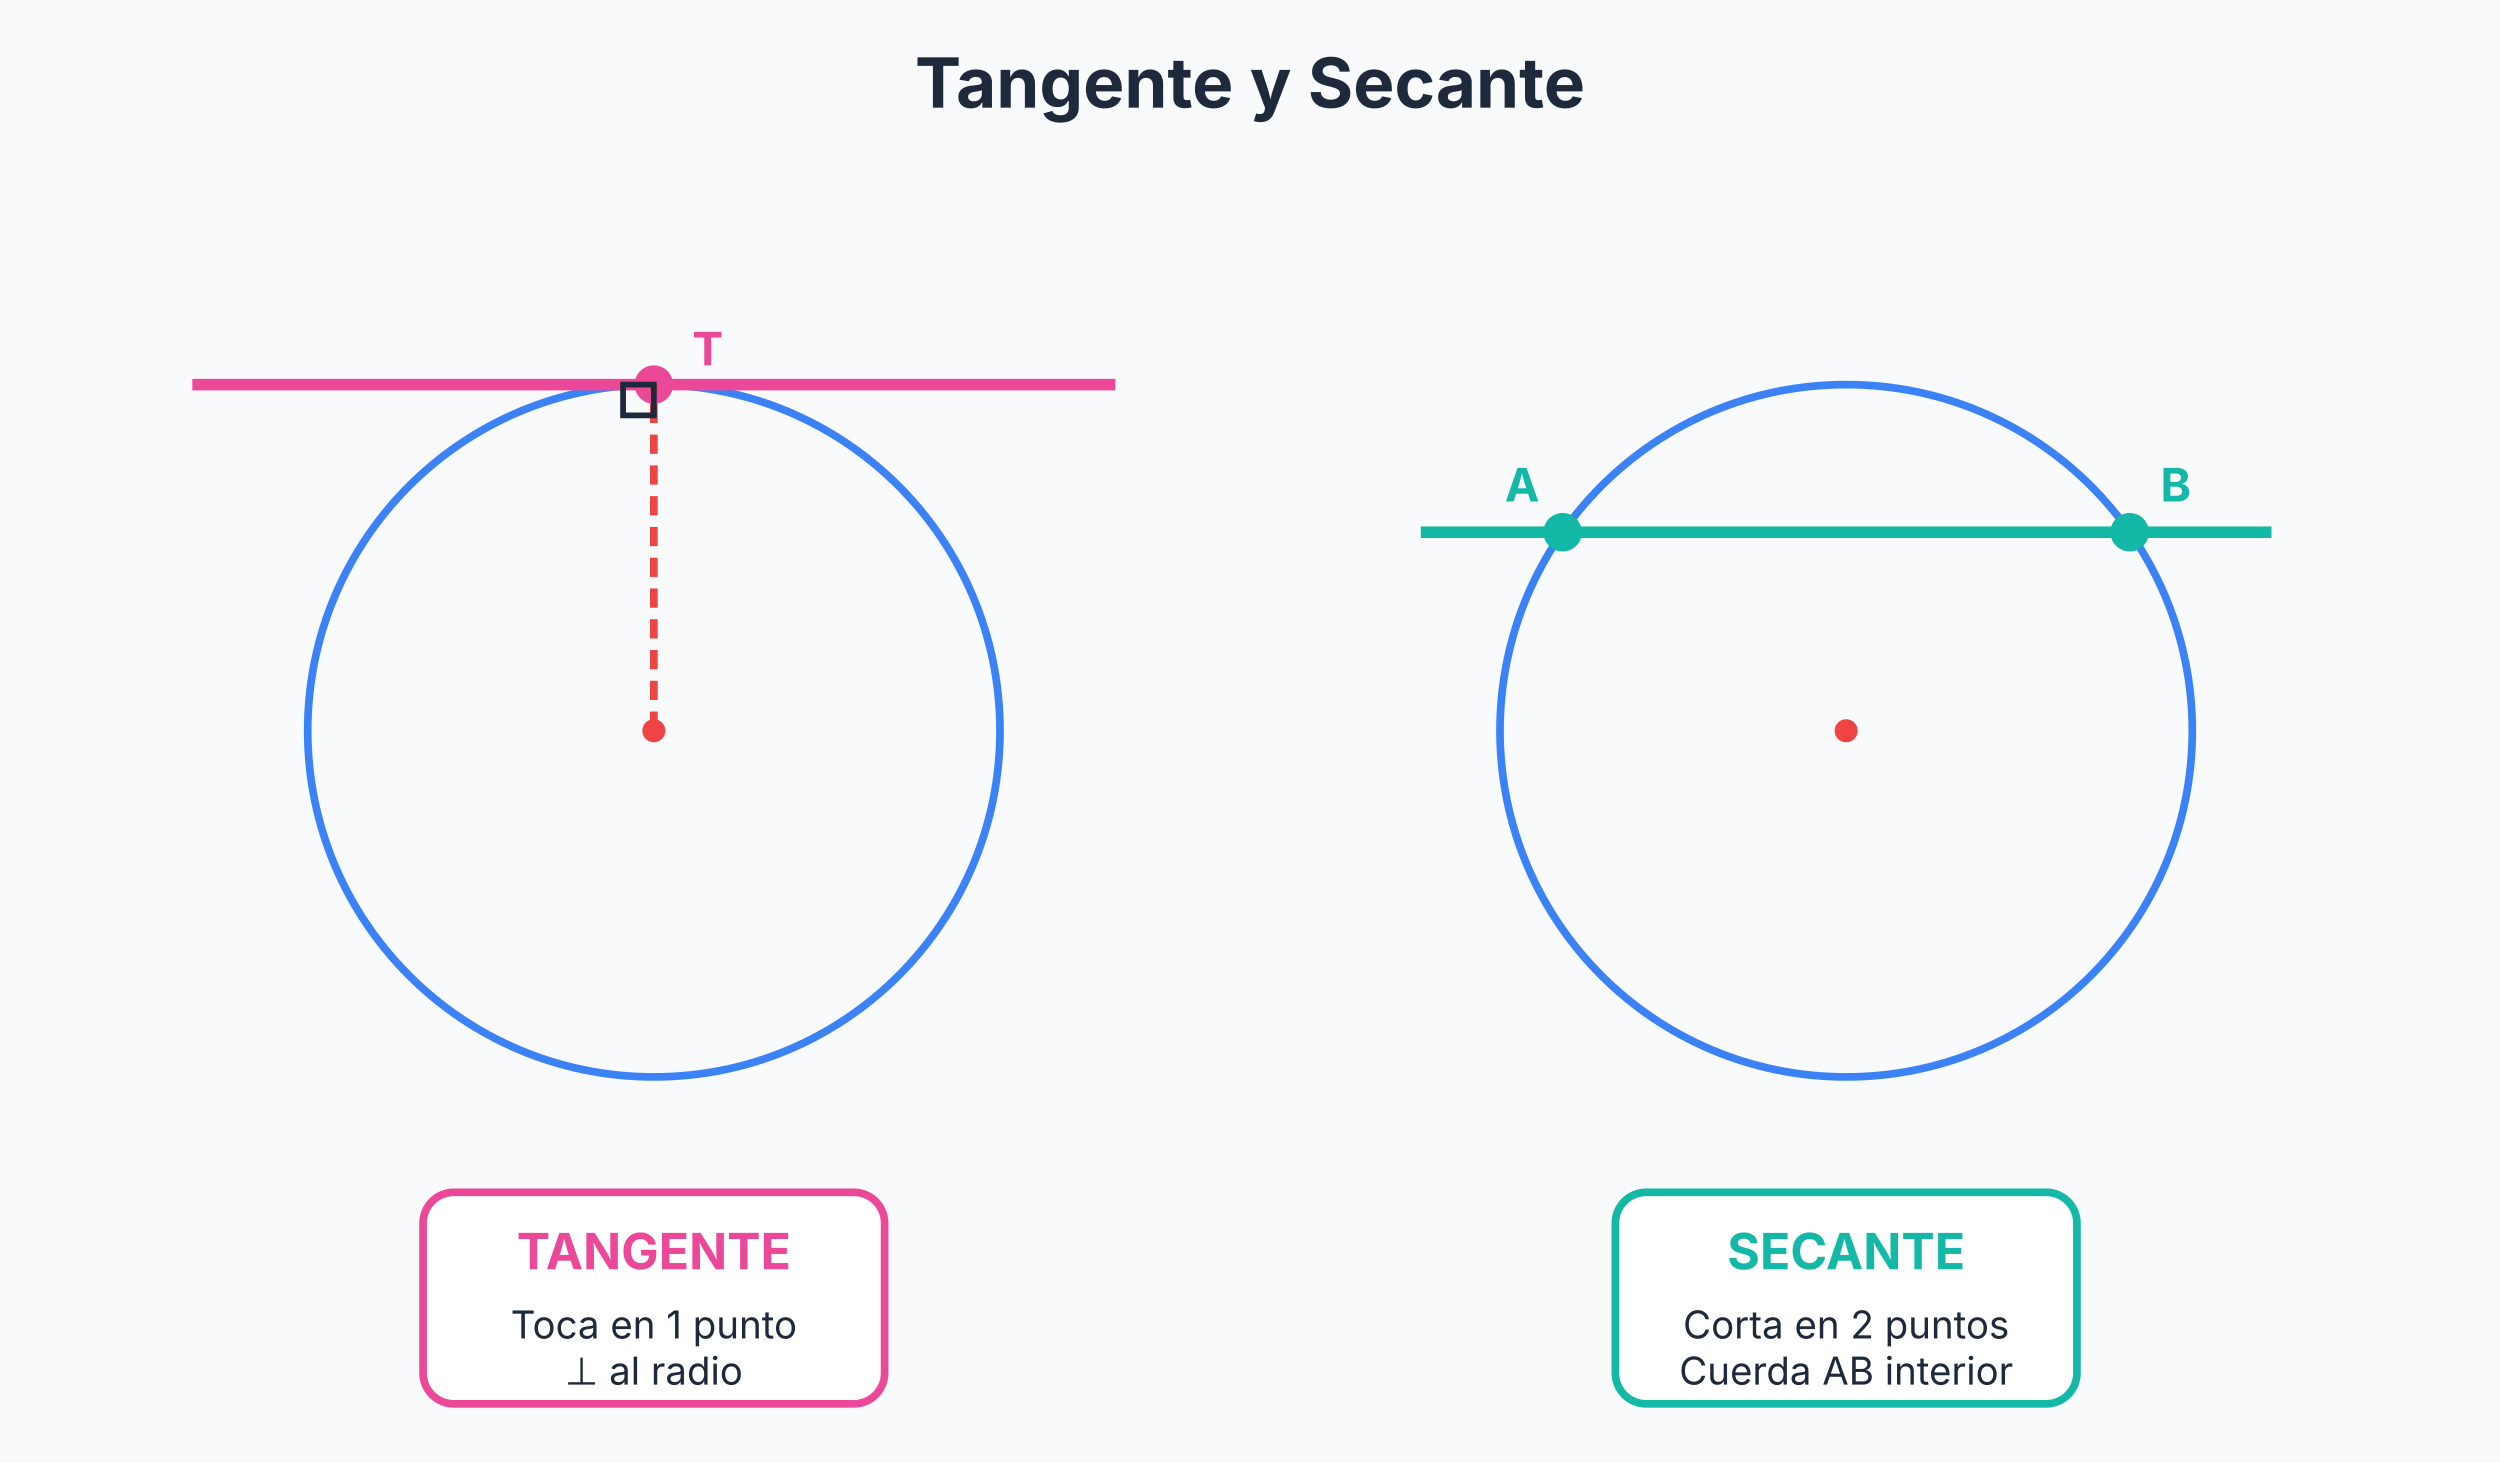
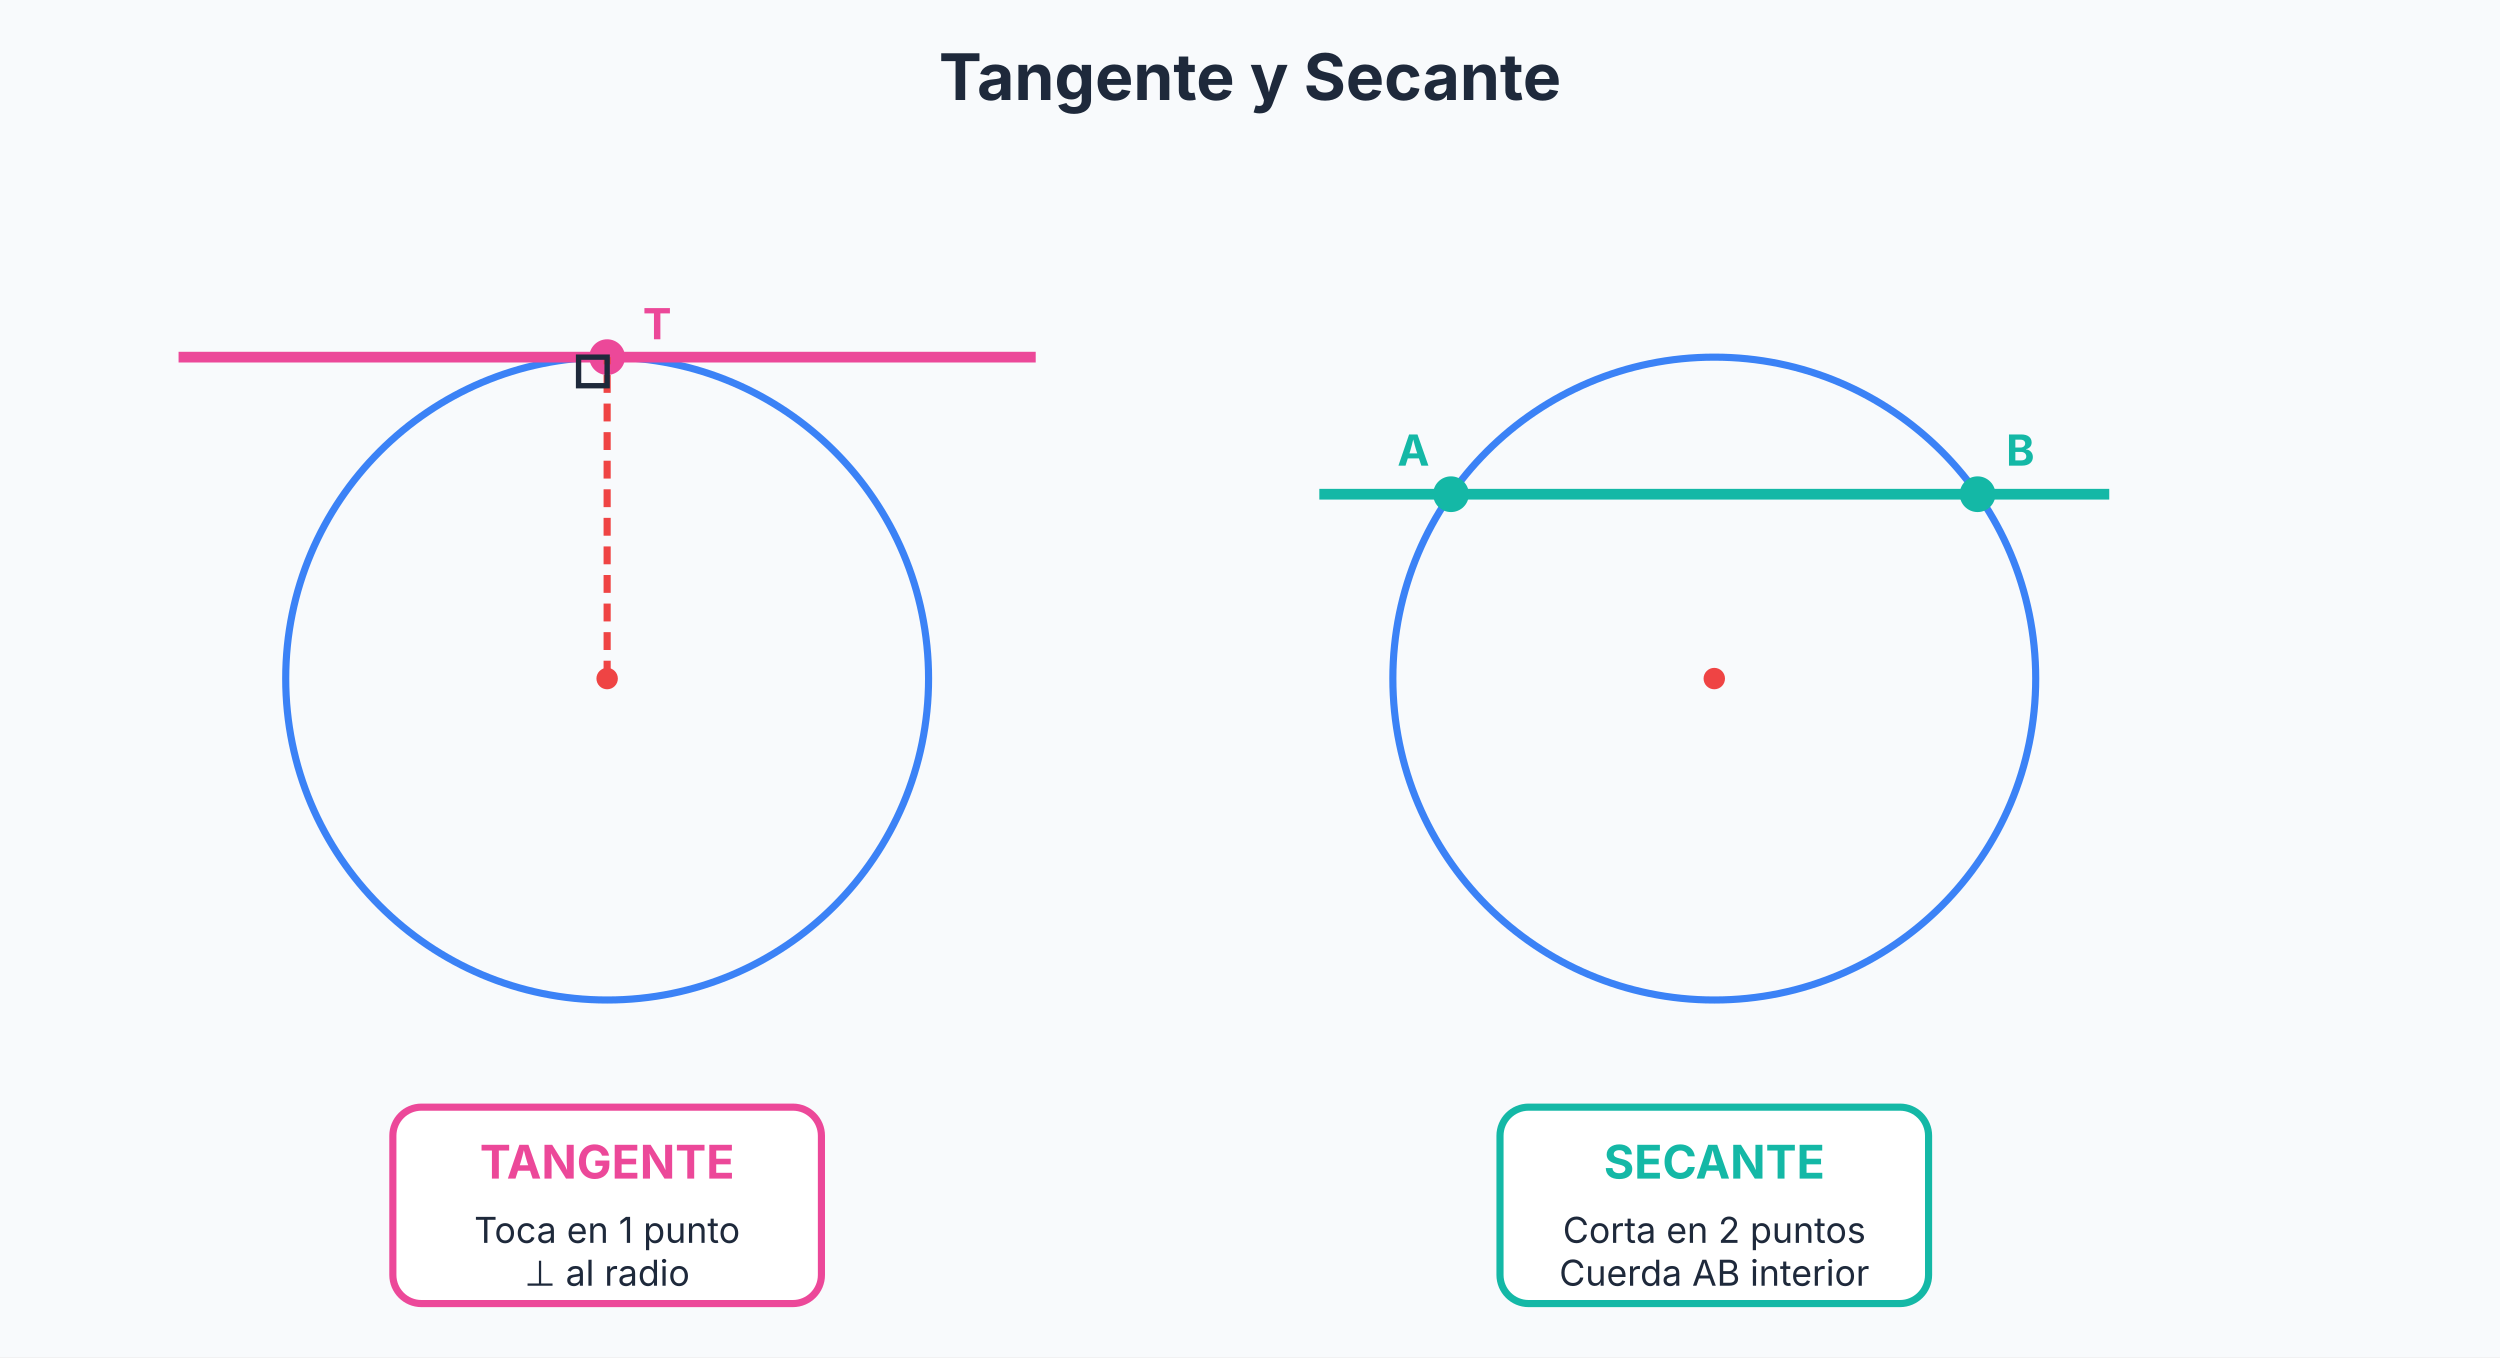
- <svg xmlns="http://www.w3.org/2000/svg" viewBox="0 0 650 380" style="font-family: 'Inter', 'Segoe UI', system-ui, sans-serif;">
-   <rect width="650" height="380" fill="#f8fafc" />
-   <text x="325.00" y="28.00" text-anchor="middle" font-size="18" font-weight="bold" fill="#1e293b">Tangente y Secante</text>
+ <svg xmlns="http://www.w3.org/2000/svg" viewBox="0 0 700 380" style="font-family: 'Inter', 'Segoe UI', system-ui, sans-serif;">
+   <rect width="700" height="380" fill="#f8fafc" />
+   <text x="350.00" y="28.00" text-anchor="middle" font-size="18" font-weight="bold" fill="#1e293b">Tangente y Secante</text>
  <circle cx="170" cy="190" r="90" fill="none" stroke="#3b82f6" stroke-width="2" />
  <circle cx="170" cy="190" r="3" fill="#ef4444" />
  <circle cx="170.00" cy="100.00" r="5" fill="#ec4899" />
  <text x="180.00" y="95.00" text-anchor="start" font-size="12" font-weight="bold" fill="#ec4899">T</text>
  <line x1="50" y1="100.00" x2="290" y2="100.00" stroke="#ec4899" stroke-width="3" />
  <line x1="170" y1="190" x2="170.00" y2="100.00" stroke="#ef4444" stroke-width="2" stroke-dasharray="5,3" />
  <rect x="162.00" y="100.00" width="8" height="8" fill="none" stroke="#1e293b" stroke-width="1.5" />
  <rect x="110" y="310" width="120" height="55" rx="8" fill="white" stroke="#ec4899" stroke-width="2" />
  <text x="170.00" y="330.00" text-anchor="middle" font-size="13" font-weight="bold" fill="#ec4899">TANGENTE</text>
  <text x="170.00" y="348.00" text-anchor="middle" font-size="10" font-weight="normal" fill="#1e293b">Toca en 1 punto</text>
  <text x="170.00" y="360.00" text-anchor="middle" font-size="10" font-weight="normal" fill="#1e293b">⊥ al radio</text>
  <circle cx="480" cy="190" r="90" fill="none" stroke="#3b82f6" stroke-width="2" />
  <circle cx="480" cy="190" r="3" fill="#ef4444" />
  <circle cx="406.28" cy="138.38" r="5" fill="#14b8a6" />
  <circle cx="553.72" cy="138.38" r="5" fill="#14b8a6" />
  <text x="391.28" y="130.38" text-anchor="start" font-size="12" font-weight="bold" fill="#14b8a6">A</text>
  <text x="561.72" y="130.38" text-anchor="start" font-size="12" font-weight="bold" fill="#14b8a6">B</text>
  <line x1="369.41" y1="138.38" x2="590.59" y2="138.38" stroke="#14b8a6" stroke-width="3" />
  <rect x="420" y="310" width="120" height="55" rx="8" fill="white" stroke="#14b8a6" stroke-width="2" />
  <text x="480.00" y="330.00" text-anchor="middle" font-size="13" font-weight="bold" fill="#14b8a6">SECANTE</text>
  <text x="480.00" y="348.00" text-anchor="middle" font-size="10" font-weight="normal" fill="#1e293b">Corta en 2 puntos</text>
  <text x="480.00" y="360.00" text-anchor="middle" font-size="10" font-weight="normal" fill="#1e293b">Cuerda AB interior</text>
</svg>
